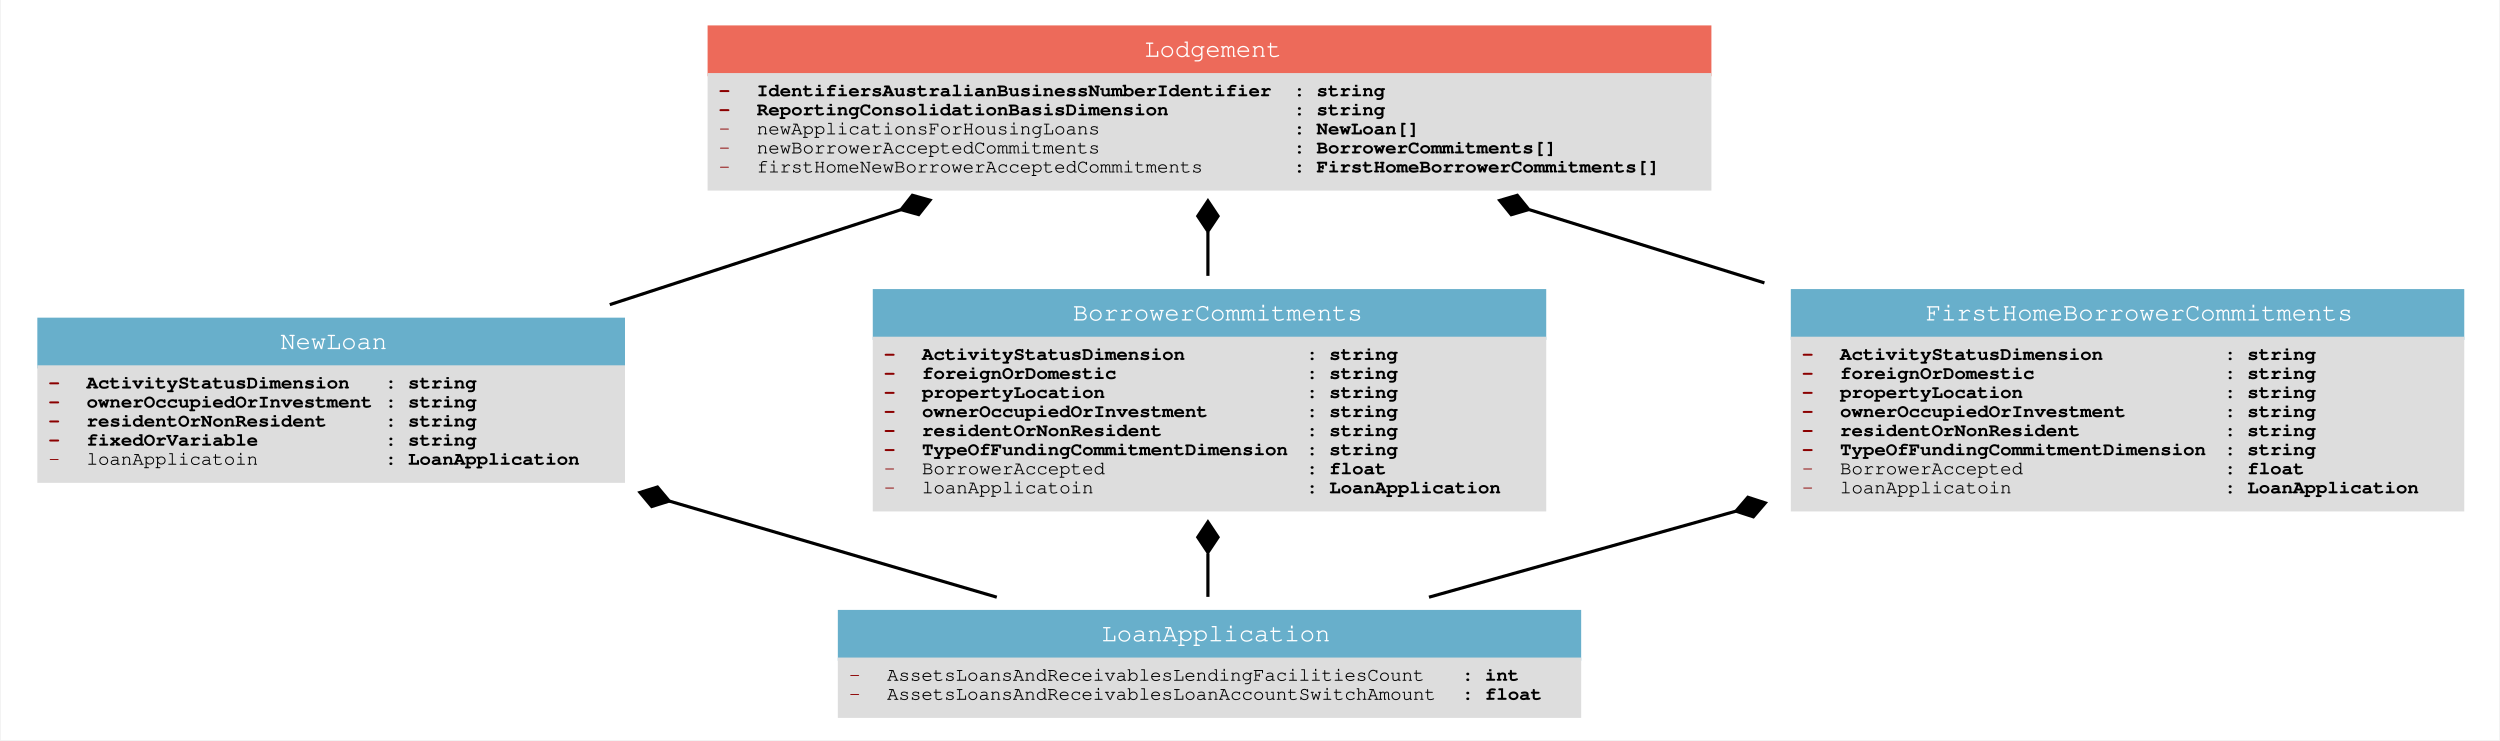
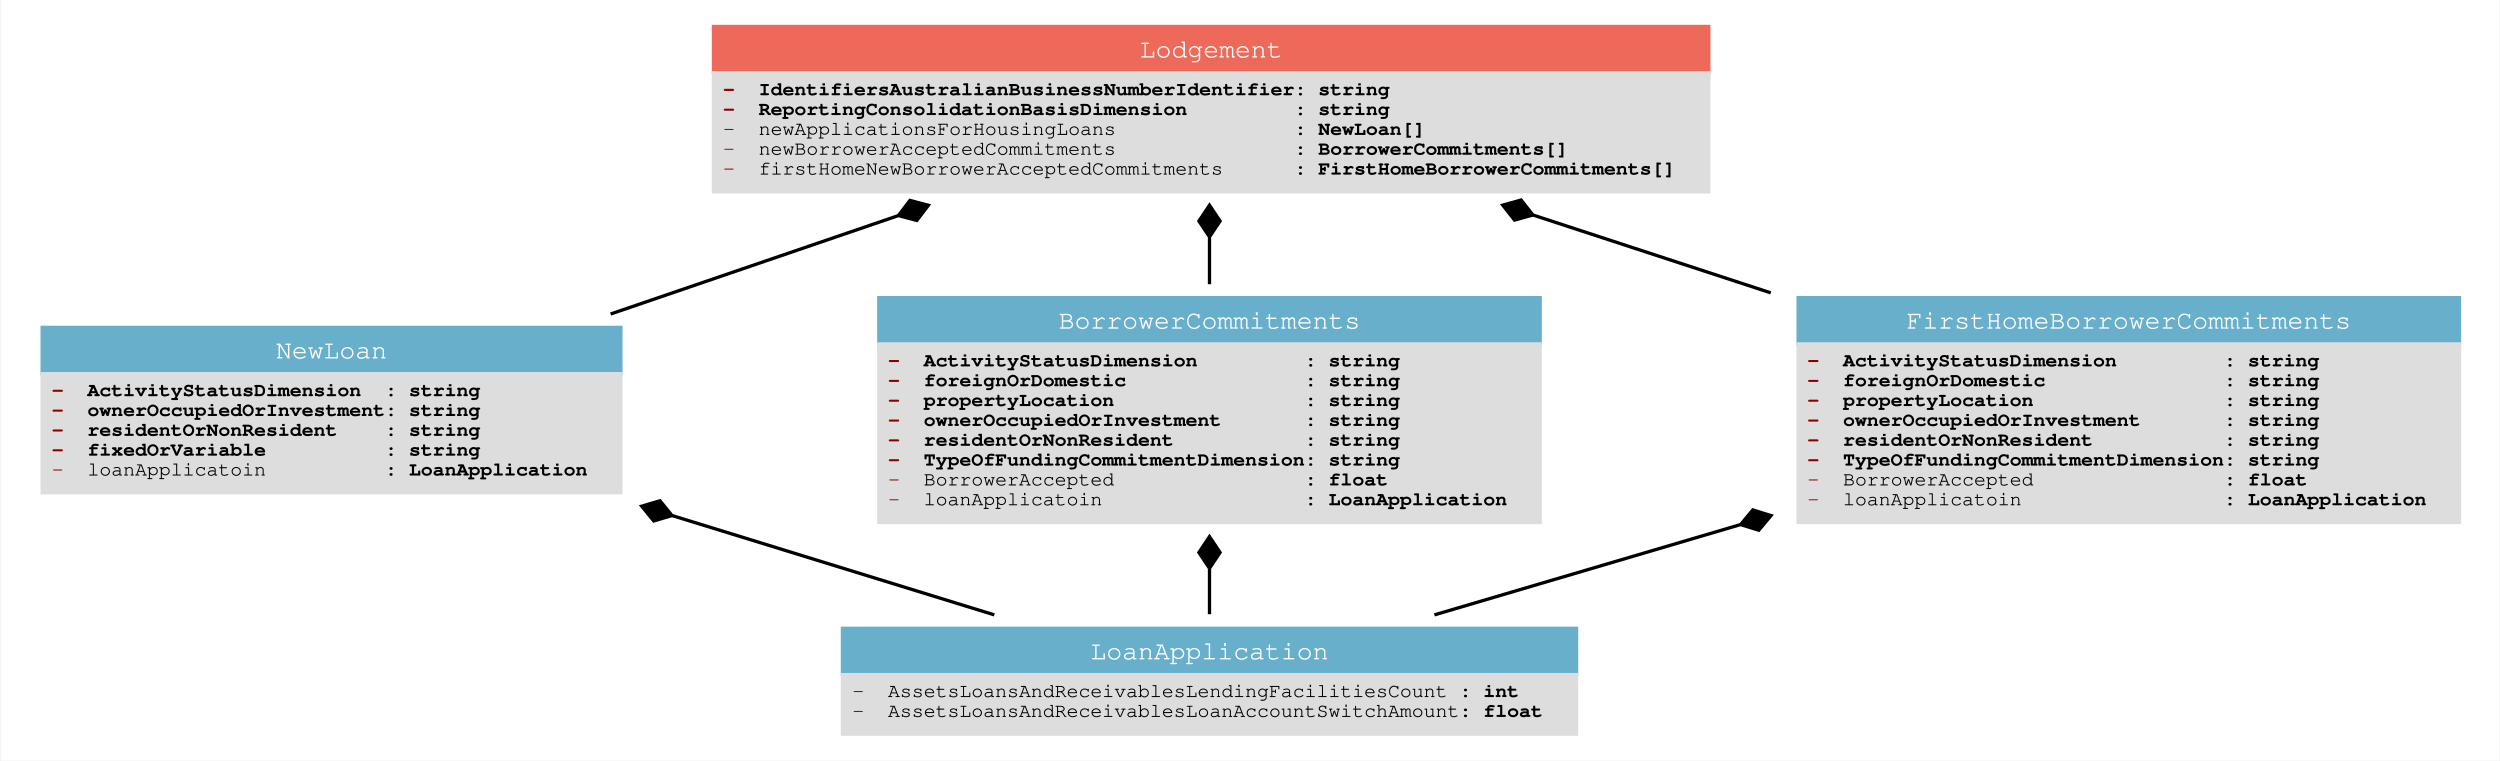
- <svg xmlns="http://www.w3.org/2000/svg" width="787pt" height="233pt" viewBox="0.00 0.00 786.50 233.00">
-   <g id="graph0" class="graph" transform="scale(1 1) rotate(0) translate(4 229)">
-     <polygon fill="white" stroke="none" points="-4,4 -4,-229 782.5,-229 782.5,4 -4,4" />
+ <svg xmlns="http://www.w3.org/2000/svg" width="756pt" height="230pt" viewBox="0.00 0.00 755.50 230.00">
+   <g id="graph0" class="graph" transform="scale(1 1) rotate(0) translate(4 226)">
+     <polygon fill="#ffffff" stroke="transparent" points="-4,4 -4,-226 751.5,-226 751.5,4 -4,4" />
    <g id="node1" class="node">
-       <polygon fill="#ed6a5a" stroke="none" points="219,-205.5 219,-220.5 534,-220.5 534,-205.5 219,-205.5" />
-       <polygon fill="none" stroke="#ed6a5a" points="219,-205.5 219,-220.5 534,-220.5 534,-205.5 219,-205.5" />
-       <text text-anchor="start" x="356" y="-211.1" font-family="Courier,monospace" font-size="8.00" fill="white">Lodgement</text>
-       <polygon fill="#dddddd" stroke="none" points="219,-169.5 219,-205.5 534,-205.5 534,-169.5 219,-169.5" />
-       <polygon fill="none" stroke="#dddddd" points="219,-169.5 219,-205.5 534,-205.5 534,-169.5 219,-169.5" />
-       <text text-anchor="start" x="222" y="-198.7" font-family="Courier,monospace" font-weight="bold" font-size="6.00" fill="#8b0000"> - </text>
-       <text text-anchor="start" x="234" y="-198.7" font-family="Courier,monospace" font-weight="bold" font-size="6.00">IdentifiersAustralianBusinessNumberIdentifier</text>
-       <text text-anchor="start" x="403" y="-198.7" font-family="Courier,monospace" font-weight="bold" font-size="6.00">  : string                        </text>
-       <text text-anchor="start" x="222" y="-192.7" font-family="Courier,monospace" font-weight="bold" font-size="6.00" fill="#8b0000"> - </text>
-       <text text-anchor="start" x="234" y="-192.7" font-family="Courier,monospace" font-weight="bold" font-size="6.00">ReportingConsolidationBasisDimension         </text>
-       <text text-anchor="start" x="403" y="-192.7" font-family="Courier,monospace" font-weight="bold" font-size="6.00">  : string                        </text>
-       <text text-anchor="start" x="222" y="-186.7" font-family="Courier,monospace" font-size="6.00" fill="#8b0000"> - </text>
-       <text text-anchor="start" x="234" y="-186.7" font-family="Courier,monospace" font-size="6.00">newApplicationsForHousingLoans               </text>
-       <text text-anchor="start" x="403" y="-186.7" font-family="Courier,monospace" font-weight="bold" font-size="6.00">  : NewLoan[]                     </text>
-       <text text-anchor="start" x="222" y="-180.7" font-family="Courier,monospace" font-size="6.00" fill="#8b0000"> - </text>
-       <text text-anchor="start" x="234" y="-180.7" font-family="Courier,monospace" font-size="6.00">newBorrowerAcceptedCommitments               </text>
-       <text text-anchor="start" x="403" y="-180.7" font-family="Courier,monospace" font-weight="bold" font-size="6.00">  : BorrowerCommitments[]         </text>
-       <text text-anchor="start" x="222" y="-174.7" font-family="Courier,monospace" font-size="6.00" fill="#8b0000"> - </text>
-       <text text-anchor="start" x="234" y="-174.7" font-family="Courier,monospace" font-size="6.00">firstHomeNewBorrowerAcceptedCommitments      </text>
-       <text text-anchor="start" x="403" y="-174.7" font-family="Courier,monospace" font-weight="bold" font-size="6.00">  : FirstHomeBorrowerCommitments[]</text>
+       <polygon fill="#ed6a5a" stroke="transparent" points="211.5,-204 211.5,-218 512.5,-218 512.5,-204 211.5,-204" />
+       <polygon fill="none" stroke="#ed6a5a" points="211.5,-204 211.5,-218 512.5,-218 512.5,-204 211.5,-204" />
+       <text text-anchor="start" x="340.397" y="-208.6" font-family="Courier,monospace" font-size="8.00" fill="#ffffff">Lodgement</text>
+       <polygon fill="#dddddd" stroke="transparent" points="211.5,-168 211.5,-204 512.5,-204 512.5,-168 211.5,-168" />
+       <polygon fill="none" stroke="#dddddd" points="211.5,-168 211.5,-204 512.5,-204 512.5,-168 211.5,-168" />
+       <text text-anchor="start" x="214.376" y="-197.2" font-family="Courier,monospace" font-weight="bold" font-size="6.00" fill="#8b0000"> - </text>
+       <text text-anchor="start" x="225.178" y="-197.2" font-family="Courier,monospace" font-weight="bold" font-size="6.00" fill="#000000">IdentifiersAustralianBusinessNumberIdentifier</text>
+       <text text-anchor="start" x="387.204" y="-197.2" font-family="Courier,monospace" font-weight="bold" font-size="6.00" fill="#000000">  : string                        </text>
+       <text text-anchor="start" x="214.376" y="-191.2" font-family="Courier,monospace" font-weight="bold" font-size="6.00" fill="#8b0000"> - </text>
+       <text text-anchor="start" x="225.178" y="-191.2" font-family="Courier,monospace" font-weight="bold" font-size="6.00" fill="#000000">ReportingConsolidationBasisDimension         </text>
+       <text text-anchor="start" x="387.204" y="-191.2" font-family="Courier,monospace" font-weight="bold" font-size="6.00" fill="#000000">  : string                        </text>
+       <text text-anchor="start" x="214.376" y="-185.2" font-family="Courier,monospace" font-size="6.00" fill="#8b0000"> - </text>
+       <text text-anchor="start" x="225.178" y="-185.2" font-family="Courier,monospace" font-size="6.00" fill="#000000">newApplicationsForHousingLoans               </text>
+       <text text-anchor="start" x="387.204" y="-185.2" font-family="Courier,monospace" font-weight="bold" font-size="6.00" fill="#000000">  : NewLoan[]                     </text>
+       <text text-anchor="start" x="214.376" y="-179.2" font-family="Courier,monospace" font-size="6.00" fill="#8b0000"> - </text>
+       <text text-anchor="start" x="225.178" y="-179.2" font-family="Courier,monospace" font-size="6.00" fill="#000000">newBorrowerAcceptedCommitments               </text>
+       <text text-anchor="start" x="387.204" y="-179.2" font-family="Courier,monospace" font-weight="bold" font-size="6.00" fill="#000000">  : BorrowerCommitments[]         </text>
+       <text text-anchor="start" x="214.376" y="-173.2" font-family="Courier,monospace" font-size="6.00" fill="#8b0000"> - </text>
+       <text text-anchor="start" x="225.178" y="-173.2" font-family="Courier,monospace" font-size="6.00" fill="#000000">firstHomeNewBorrowerAcceptedCommitments      </text>
+       <text text-anchor="start" x="387.204" y="-173.2" font-family="Courier,monospace" font-weight="bold" font-size="6.00" fill="#000000">  : FirstHomeBorrowerCommitments[]</text>
    </g>
    <g id="node2" class="node">
-       <polygon fill="#68afcb" stroke="none" points="8,-113.5 8,-128.5 192,-128.5 192,-113.5 8,-113.5" />
-       <polygon fill="none" stroke="#68afcb" points="8,-113.5 8,-128.5 192,-128.5 192,-113.5 8,-113.5" />
-       <text text-anchor="start" x="84" y="-119.1" font-family="Courier,monospace" font-size="8.00" fill="white">NewLoan</text>
-       <polygon fill="#dddddd" stroke="none" points="8,-77.5 8,-113.5 192,-113.5 192,-77.5 8,-77.5" />
-       <polygon fill="none" stroke="#dddddd" points="8,-77.5 8,-113.5 192,-113.5 192,-77.5 8,-77.5" />
-       <text text-anchor="start" x="11" y="-106.7" font-family="Courier,monospace" font-weight="bold" font-size="6.00" fill="#8b0000"> - </text>
-       <text text-anchor="start" x="23" y="-106.7" font-family="Courier,monospace" font-weight="bold" font-size="6.00">ActivityStatusDimension  </text>
-       <text text-anchor="start" x="117" y="-106.7" font-family="Courier,monospace" font-weight="bold" font-size="6.00">  : string         </text>
-       <text text-anchor="start" x="11" y="-100.7" font-family="Courier,monospace" font-weight="bold" font-size="6.00" fill="#8b0000"> - </text>
-       <text text-anchor="start" x="23" y="-100.7" font-family="Courier,monospace" font-weight="bold" font-size="6.00">ownerOccupiedOrInvestment</text>
-       <text text-anchor="start" x="117" y="-100.7" font-family="Courier,monospace" font-weight="bold" font-size="6.00">  : string         </text>
-       <text text-anchor="start" x="11" y="-94.7" font-family="Courier,monospace" font-weight="bold" font-size="6.00" fill="#8b0000"> - </text>
-       <text text-anchor="start" x="23" y="-94.7" font-family="Courier,monospace" font-weight="bold" font-size="6.00">residentOrNonResident    </text>
-       <text text-anchor="start" x="117" y="-94.7" font-family="Courier,monospace" font-weight="bold" font-size="6.00">  : string         </text>
-       <text text-anchor="start" x="11" y="-88.7" font-family="Courier,monospace" font-weight="bold" font-size="6.00" fill="#8b0000"> - </text>
-       <text text-anchor="start" x="23" y="-88.7" font-family="Courier,monospace" font-weight="bold" font-size="6.00">fixedOrVariable          </text>
-       <text text-anchor="start" x="117" y="-88.7" font-family="Courier,monospace" font-weight="bold" font-size="6.00">  : string         </text>
-       <text text-anchor="start" x="11" y="-82.7" font-family="Courier,monospace" font-size="6.00" fill="#8b0000"> - </text>
-       <text text-anchor="start" x="23" y="-82.7" font-family="Courier,monospace" font-size="6.00">loanApplicatoin          </text>
-       <text text-anchor="start" x="117" y="-82.7" font-family="Courier,monospace" font-weight="bold" font-size="6.00">  : LoanApplication</text>
+       <polygon fill="#68afcb" stroke="transparent" points="8.5,-113 8.5,-127 183.5,-127 183.5,-113 8.5,-113" />
+       <polygon fill="none" stroke="#68afcb" points="8.5,-113 8.5,-127 183.5,-127 183.5,-113 8.5,-113" />
+       <text text-anchor="start" x="79.197" y="-117.6" font-family="Courier,monospace" font-size="8.00" fill="#ffffff">NewLoan</text>
+       <polygon fill="#dddddd" stroke="transparent" points="8.5,-77 8.5,-113 183.5,-113 183.5,-77 8.5,-77" />
+       <polygon fill="none" stroke="#dddddd" points="8.5,-77 8.5,-113 183.5,-113 183.5,-77 8.5,-77" />
+       <text text-anchor="start" x="11.386" y="-106.2" font-family="Courier,monospace" font-weight="bold" font-size="6.00" fill="#8b0000"> - </text>
+       <text text-anchor="start" x="22.188" y="-106.2" font-family="Courier,monospace" font-weight="bold" font-size="6.00" fill="#000000">ActivityStatusDimension  </text>
+       <text text-anchor="start" x="112.203" y="-106.2" font-family="Courier,monospace" font-weight="bold" font-size="6.00" fill="#000000">  : string         </text>
+       <text text-anchor="start" x="11.386" y="-100.2" font-family="Courier,monospace" font-weight="bold" font-size="6.00" fill="#8b0000"> - </text>
+       <text text-anchor="start" x="22.188" y="-100.2" font-family="Courier,monospace" font-weight="bold" font-size="6.00" fill="#000000">ownerOccupiedOrInvestment</text>
+       <text text-anchor="start" x="112.203" y="-100.2" font-family="Courier,monospace" font-weight="bold" font-size="6.00" fill="#000000">  : string         </text>
+       <text text-anchor="start" x="11.386" y="-94.2" font-family="Courier,monospace" font-weight="bold" font-size="6.00" fill="#8b0000"> - </text>
+       <text text-anchor="start" x="22.188" y="-94.2" font-family="Courier,monospace" font-weight="bold" font-size="6.00" fill="#000000">residentOrNonResident    </text>
+       <text text-anchor="start" x="112.203" y="-94.2" font-family="Courier,monospace" font-weight="bold" font-size="6.00" fill="#000000">  : string         </text>
+       <text text-anchor="start" x="11.386" y="-88.2" font-family="Courier,monospace" font-weight="bold" font-size="6.00" fill="#8b0000"> - </text>
+       <text text-anchor="start" x="22.188" y="-88.2" font-family="Courier,monospace" font-weight="bold" font-size="6.00" fill="#000000">fixedOrVariable          </text>
+       <text text-anchor="start" x="112.203" y="-88.2" font-family="Courier,monospace" font-weight="bold" font-size="6.00" fill="#000000">  : string         </text>
+       <text text-anchor="start" x="11.386" y="-82.2" font-family="Courier,monospace" font-size="6.00" fill="#8b0000"> - </text>
+       <text text-anchor="start" x="22.188" y="-82.2" font-family="Courier,monospace" font-size="6.00" fill="#000000">loanApplicatoin          </text>
+       <text text-anchor="start" x="112.203" y="-82.2" font-family="Courier,monospace" font-weight="bold" font-size="6.00" fill="#000000">  : LoanApplication</text>
    </g>
    <g id="edge1" class="edge">
-       <path fill="none" stroke="black" d="M187.707,-133.1C216.889,-142.616 249.547,-153.265 279.365,-162.989" />
-       <polygon fill="black" stroke="black" points="279.394,-162.998 284.949,-161.444 288.521,-165.974 282.965,-167.528 279.394,-162.998" />
+       <path fill="none" stroke="#000000" d="M180.395,-131.043C208.109,-140.524 239.043,-151.107 267.393,-160.805" />
+       <polygon fill="#000000" stroke="#000000" points="267.416,-160.813 272.993,-159.339 276.499,-163.921 270.921,-165.395 267.416,-160.813" />
    </g>
    <g id="node3" class="node">
-       <polygon fill="#68afcb" stroke="none" points="271,-122.5 271,-137.5 482,-137.5 482,-122.5 271,-122.5" />
-       <polygon fill="none" stroke="#68afcb" points="271,-122.5 271,-137.5 482,-137.5 482,-122.5 271,-122.5" />
-       <text text-anchor="start" x="333.5" y="-128.1" font-family="Courier,monospace" font-size="8.00" fill="white">BorrowerCommitments</text>
-       <polygon fill="#dddddd" stroke="none" points="271,-68.5 271,-122.5 482,-122.5 482,-68.5 271,-68.5" />
-       <polygon fill="none" stroke="#dddddd" points="271,-68.5 271,-122.5 482,-122.5 482,-68.5 271,-68.5" />
-       <text text-anchor="start" x="274" y="-115.7" font-family="Courier,monospace" font-weight="bold" font-size="6.00" fill="#8b0000"> - </text>
-       <text text-anchor="start" x="286" y="-115.7" font-family="Courier,monospace" font-weight="bold" font-size="6.00">ActivityStatusDimension         </text>
-       <text text-anchor="start" x="407" y="-115.7" font-family="Courier,monospace" font-weight="bold" font-size="6.00">  : string         </text>
-       <text text-anchor="start" x="274" y="-109.7" font-family="Courier,monospace" font-weight="bold" font-size="6.00" fill="#8b0000"> - </text>
-       <text text-anchor="start" x="286" y="-109.7" font-family="Courier,monospace" font-weight="bold" font-size="6.00">foreignOrDomestic               </text>
-       <text text-anchor="start" x="407" y="-109.7" font-family="Courier,monospace" font-weight="bold" font-size="6.00">  : string         </text>
-       <text text-anchor="start" x="274" y="-103.7" font-family="Courier,monospace" font-weight="bold" font-size="6.00" fill="#8b0000"> - </text>
-       <text text-anchor="start" x="286" y="-103.7" font-family="Courier,monospace" font-weight="bold" font-size="6.00">propertyLocation                </text>
-       <text text-anchor="start" x="407" y="-103.7" font-family="Courier,monospace" font-weight="bold" font-size="6.00">  : string         </text>
-       <text text-anchor="start" x="274" y="-97.7" font-family="Courier,monospace" font-weight="bold" font-size="6.00" fill="#8b0000"> - </text>
-       <text text-anchor="start" x="286" y="-97.7" font-family="Courier,monospace" font-weight="bold" font-size="6.00">ownerOccupiedOrInvestment       </text>
-       <text text-anchor="start" x="407" y="-97.7" font-family="Courier,monospace" font-weight="bold" font-size="6.00">  : string         </text>
-       <text text-anchor="start" x="274" y="-91.7" font-family="Courier,monospace" font-weight="bold" font-size="6.00" fill="#8b0000"> - </text>
-       <text text-anchor="start" x="286" y="-91.7" font-family="Courier,monospace" font-weight="bold" font-size="6.00">residentOrNonResident           </text>
-       <text text-anchor="start" x="407" y="-91.7" font-family="Courier,monospace" font-weight="bold" font-size="6.00">  : string         </text>
-       <text text-anchor="start" x="274" y="-85.7" font-family="Courier,monospace" font-weight="bold" font-size="6.00" fill="#8b0000"> - </text>
-       <text text-anchor="start" x="286" y="-85.7" font-family="Courier,monospace" font-weight="bold" font-size="6.00">TypeOfFundingCommitmentDimension</text>
-       <text text-anchor="start" x="407" y="-85.7" font-family="Courier,monospace" font-weight="bold" font-size="6.00">  : string         </text>
-       <text text-anchor="start" x="274" y="-79.7" font-family="Courier,monospace" font-size="6.00" fill="#8b0000"> - </text>
-       <text text-anchor="start" x="286" y="-79.7" font-family="Courier,monospace" font-size="6.00">BorrowerAccepted                </text>
-       <text text-anchor="start" x="407" y="-79.7" font-family="Courier,monospace" font-weight="bold" font-size="6.00">  : float          </text>
-       <text text-anchor="start" x="274" y="-73.7" font-family="Courier,monospace" font-size="6.00" fill="#8b0000"> - </text>
-       <text text-anchor="start" x="286" y="-73.7" font-family="Courier,monospace" font-size="6.00">loanApplicatoin                 </text>
-       <text text-anchor="start" x="407" y="-73.7" font-family="Courier,monospace" font-weight="bold" font-size="6.00">  : LoanApplication</text>
+       <polygon fill="#68afcb" stroke="transparent" points="261.5,-122 261.5,-136 461.5,-136 461.5,-122 261.5,-122" />
+       <polygon fill="none" stroke="#68afcb" points="261.5,-122 261.5,-136 461.5,-136 461.5,-122 261.5,-122" />
+       <text text-anchor="start" x="315.893" y="-126.6" font-family="Courier,monospace" font-size="8.00" fill="#ffffff">BorrowerCommitments</text>
+       <polygon fill="#dddddd" stroke="transparent" points="261.5,-68 261.5,-122 461.5,-122 461.5,-68 261.5,-68" />
+       <polygon fill="none" stroke="#dddddd" points="261.5,-68 261.5,-122 461.5,-122 461.5,-68 261.5,-68" />
+       <text text-anchor="start" x="264.284" y="-115.2" font-family="Courier,monospace" font-weight="bold" font-size="6.00" fill="#8b0000"> - </text>
+       <text text-anchor="start" x="275.086" y="-115.2" font-family="Courier,monospace" font-weight="bold" font-size="6.00" fill="#000000">ActivityStatusDimension         </text>
+       <text text-anchor="start" x="390.305" y="-115.2" font-family="Courier,monospace" font-weight="bold" font-size="6.00" fill="#000000">  : string         </text>
+       <text text-anchor="start" x="264.284" y="-109.2" font-family="Courier,monospace" font-weight="bold" font-size="6.00" fill="#8b0000"> - </text>
+       <text text-anchor="start" x="275.086" y="-109.2" font-family="Courier,monospace" font-weight="bold" font-size="6.00" fill="#000000">foreignOrDomestic               </text>
+       <text text-anchor="start" x="390.305" y="-109.2" font-family="Courier,monospace" font-weight="bold" font-size="6.00" fill="#000000">  : string         </text>
+       <text text-anchor="start" x="264.284" y="-103.2" font-family="Courier,monospace" font-weight="bold" font-size="6.00" fill="#8b0000"> - </text>
+       <text text-anchor="start" x="275.086" y="-103.2" font-family="Courier,monospace" font-weight="bold" font-size="6.00" fill="#000000">propertyLocation                </text>
+       <text text-anchor="start" x="390.305" y="-103.2" font-family="Courier,monospace" font-weight="bold" font-size="6.00" fill="#000000">  : string         </text>
+       <text text-anchor="start" x="264.284" y="-97.2" font-family="Courier,monospace" font-weight="bold" font-size="6.00" fill="#8b0000"> - </text>
+       <text text-anchor="start" x="275.086" y="-97.2" font-family="Courier,monospace" font-weight="bold" font-size="6.00" fill="#000000">ownerOccupiedOrInvestment       </text>
+       <text text-anchor="start" x="390.305" y="-97.2" font-family="Courier,monospace" font-weight="bold" font-size="6.00" fill="#000000">  : string         </text>
+       <text text-anchor="start" x="264.284" y="-91.2" font-family="Courier,monospace" font-weight="bold" font-size="6.00" fill="#8b0000"> - </text>
+       <text text-anchor="start" x="275.086" y="-91.2" font-family="Courier,monospace" font-weight="bold" font-size="6.00" fill="#000000">residentOrNonResident           </text>
+       <text text-anchor="start" x="390.305" y="-91.2" font-family="Courier,monospace" font-weight="bold" font-size="6.00" fill="#000000">  : string         </text>
+       <text text-anchor="start" x="264.284" y="-85.2" font-family="Courier,monospace" font-weight="bold" font-size="6.00" fill="#8b0000"> - </text>
+       <text text-anchor="start" x="275.086" y="-85.2" font-family="Courier,monospace" font-weight="bold" font-size="6.00" fill="#000000">TypeOfFundingCommitmentDimension</text>
+       <text text-anchor="start" x="390.305" y="-85.2" font-family="Courier,monospace" font-weight="bold" font-size="6.00" fill="#000000">  : string         </text>
+       <text text-anchor="start" x="264.284" y="-79.2" font-family="Courier,monospace" font-size="6.00" fill="#8b0000"> - </text>
+       <text text-anchor="start" x="275.086" y="-79.2" font-family="Courier,monospace" font-size="6.00" fill="#000000">BorrowerAccepted                </text>
+       <text text-anchor="start" x="390.305" y="-79.2" font-family="Courier,monospace" font-weight="bold" font-size="6.00" fill="#000000">  : float          </text>
+       <text text-anchor="start" x="264.284" y="-73.2" font-family="Courier,monospace" font-size="6.00" fill="#8b0000"> - </text>
+       <text text-anchor="start" x="275.086" y="-73.2" font-family="Courier,monospace" font-size="6.00" fill="#000000">loanApplicatoin                 </text>
+       <text text-anchor="start" x="390.305" y="-73.2" font-family="Courier,monospace" font-weight="bold" font-size="6.00" fill="#000000">  : LoanApplication</text>
    </g>
    <g id="edge2" class="edge">
-       <path fill="none" stroke="black" d="M376,-142.147C376,-146.714 376,-151.384 376,-155.964" />
-       <polygon fill="black" stroke="black" points="376,-156.168 379.2,-160.968 376,-165.768 372.8,-160.968 376,-156.168" />
+       <path fill="none" stroke="#000000" d="M361.5,-140.065C361.5,-144.683 361.5,-149.405 361.5,-154.036" />
+       <polygon fill="#000000" stroke="#000000" points="361.5,-154.349 364.7,-159.149 361.5,-163.949 358.3,-159.149 361.5,-154.349" />
    </g>
    <g id="node4" class="node">
-       <polygon fill="#68afcb" stroke="none" points="560,-122.5 560,-137.5 771,-137.5 771,-122.5 560,-122.5" />
-       <polygon fill="none" stroke="#68afcb" points="560,-122.5 560,-137.5 771,-137.5 771,-122.5 560,-122.5" />
-       <text text-anchor="start" x="602" y="-128.1" font-family="Courier,monospace" font-size="8.00" fill="white">FirstHomeBorrowerCommitments</text>
-       <polygon fill="#dddddd" stroke="none" points="560,-68.5 560,-122.5 771,-122.5 771,-68.5 560,-68.5" />
-       <polygon fill="none" stroke="#dddddd" points="560,-68.5 560,-122.5 771,-122.5 771,-68.5 560,-68.5" />
-       <text text-anchor="start" x="563" y="-115.7" font-family="Courier,monospace" font-weight="bold" font-size="6.00" fill="#8b0000"> - </text>
-       <text text-anchor="start" x="575" y="-115.7" font-family="Courier,monospace" font-weight="bold" font-size="6.00">ActivityStatusDimension         </text>
-       <text text-anchor="start" x="696" y="-115.7" font-family="Courier,monospace" font-weight="bold" font-size="6.00">  : string         </text>
-       <text text-anchor="start" x="563" y="-109.7" font-family="Courier,monospace" font-weight="bold" font-size="6.00" fill="#8b0000"> - </text>
-       <text text-anchor="start" x="575" y="-109.7" font-family="Courier,monospace" font-weight="bold" font-size="6.00">foreignOrDomestic               </text>
-       <text text-anchor="start" x="696" y="-109.7" font-family="Courier,monospace" font-weight="bold" font-size="6.00">  : string         </text>
-       <text text-anchor="start" x="563" y="-103.7" font-family="Courier,monospace" font-weight="bold" font-size="6.00" fill="#8b0000"> - </text>
-       <text text-anchor="start" x="575" y="-103.7" font-family="Courier,monospace" font-weight="bold" font-size="6.00">propertyLocation                </text>
-       <text text-anchor="start" x="696" y="-103.7" font-family="Courier,monospace" font-weight="bold" font-size="6.00">  : string         </text>
-       <text text-anchor="start" x="563" y="-97.7" font-family="Courier,monospace" font-weight="bold" font-size="6.00" fill="#8b0000"> - </text>
-       <text text-anchor="start" x="575" y="-97.7" font-family="Courier,monospace" font-weight="bold" font-size="6.00">ownerOccupiedOrInvestment       </text>
-       <text text-anchor="start" x="696" y="-97.7" font-family="Courier,monospace" font-weight="bold" font-size="6.00">  : string         </text>
-       <text text-anchor="start" x="563" y="-91.7" font-family="Courier,monospace" font-weight="bold" font-size="6.00" fill="#8b0000"> - </text>
-       <text text-anchor="start" x="575" y="-91.7" font-family="Courier,monospace" font-weight="bold" font-size="6.00">residentOrNonResident           </text>
-       <text text-anchor="start" x="696" y="-91.7" font-family="Courier,monospace" font-weight="bold" font-size="6.00">  : string         </text>
-       <text text-anchor="start" x="563" y="-85.7" font-family="Courier,monospace" font-weight="bold" font-size="6.00" fill="#8b0000"> - </text>
-       <text text-anchor="start" x="575" y="-85.7" font-family="Courier,monospace" font-weight="bold" font-size="6.00">TypeOfFundingCommitmentDimension</text>
-       <text text-anchor="start" x="696" y="-85.7" font-family="Courier,monospace" font-weight="bold" font-size="6.00">  : string         </text>
-       <text text-anchor="start" x="563" y="-79.7" font-family="Courier,monospace" font-size="6.00" fill="#8b0000"> - </text>
-       <text text-anchor="start" x="575" y="-79.7" font-family="Courier,monospace" font-size="6.00">BorrowerAccepted                </text>
-       <text text-anchor="start" x="696" y="-79.7" font-family="Courier,monospace" font-weight="bold" font-size="6.00">  : float          </text>
-       <text text-anchor="start" x="563" y="-73.7" font-family="Courier,monospace" font-size="6.00" fill="#8b0000"> - </text>
-       <text text-anchor="start" x="575" y="-73.7" font-family="Courier,monospace" font-size="6.00">loanApplicatoin                 </text>
-       <text text-anchor="start" x="696" y="-73.7" font-family="Courier,monospace" font-weight="bold" font-size="6.00">  : LoanApplication</text>
+       <polygon fill="#68afcb" stroke="transparent" points="539.5,-122 539.5,-136 739.5,-136 739.5,-122 539.5,-122" />
+       <polygon fill="none" stroke="#68afcb" points="539.5,-122 539.5,-136 739.5,-136 739.5,-122 539.5,-122" />
+       <text text-anchor="start" x="572.289" y="-126.6" font-family="Courier,monospace" font-size="8.00" fill="#ffffff">FirstHomeBorrowerCommitments</text>
+       <polygon fill="#dddddd" stroke="transparent" points="539.5,-68 539.5,-122 739.5,-122 739.5,-68 539.5,-68" />
+       <polygon fill="none" stroke="#dddddd" points="539.5,-68 539.5,-122 739.5,-122 739.5,-68 539.5,-68" />
+       <text text-anchor="start" x="542.284" y="-115.2" font-family="Courier,monospace" font-weight="bold" font-size="6.00" fill="#8b0000"> - </text>
+       <text text-anchor="start" x="553.086" y="-115.2" font-family="Courier,monospace" font-weight="bold" font-size="6.00" fill="#000000">ActivityStatusDimension         </text>
+       <text text-anchor="start" x="668.305" y="-115.2" font-family="Courier,monospace" font-weight="bold" font-size="6.00" fill="#000000">  : string         </text>
+       <text text-anchor="start" x="542.284" y="-109.2" font-family="Courier,monospace" font-weight="bold" font-size="6.00" fill="#8b0000"> - </text>
+       <text text-anchor="start" x="553.086" y="-109.2" font-family="Courier,monospace" font-weight="bold" font-size="6.00" fill="#000000">foreignOrDomestic               </text>
+       <text text-anchor="start" x="668.305" y="-109.2" font-family="Courier,monospace" font-weight="bold" font-size="6.00" fill="#000000">  : string         </text>
+       <text text-anchor="start" x="542.284" y="-103.2" font-family="Courier,monospace" font-weight="bold" font-size="6.00" fill="#8b0000"> - </text>
+       <text text-anchor="start" x="553.086" y="-103.2" font-family="Courier,monospace" font-weight="bold" font-size="6.00" fill="#000000">propertyLocation                </text>
+       <text text-anchor="start" x="668.305" y="-103.2" font-family="Courier,monospace" font-weight="bold" font-size="6.00" fill="#000000">  : string         </text>
+       <text text-anchor="start" x="542.284" y="-97.2" font-family="Courier,monospace" font-weight="bold" font-size="6.00" fill="#8b0000"> - </text>
+       <text text-anchor="start" x="553.086" y="-97.2" font-family="Courier,monospace" font-weight="bold" font-size="6.00" fill="#000000">ownerOccupiedOrInvestment       </text>
+       <text text-anchor="start" x="668.305" y="-97.2" font-family="Courier,monospace" font-weight="bold" font-size="6.00" fill="#000000">  : string         </text>
+       <text text-anchor="start" x="542.284" y="-91.2" font-family="Courier,monospace" font-weight="bold" font-size="6.00" fill="#8b0000"> - </text>
+       <text text-anchor="start" x="553.086" y="-91.2" font-family="Courier,monospace" font-weight="bold" font-size="6.00" fill="#000000">residentOrNonResident           </text>
+       <text text-anchor="start" x="668.305" y="-91.2" font-family="Courier,monospace" font-weight="bold" font-size="6.00" fill="#000000">  : string         </text>
+       <text text-anchor="start" x="542.284" y="-85.2" font-family="Courier,monospace" font-weight="bold" font-size="6.00" fill="#8b0000"> - </text>
+       <text text-anchor="start" x="553.086" y="-85.2" font-family="Courier,monospace" font-weight="bold" font-size="6.00" fill="#000000">TypeOfFundingCommitmentDimension</text>
+       <text text-anchor="start" x="668.305" y="-85.2" font-family="Courier,monospace" font-weight="bold" font-size="6.00" fill="#000000">  : string         </text>
+       <text text-anchor="start" x="542.284" y="-79.2" font-family="Courier,monospace" font-size="6.00" fill="#8b0000"> - </text>
+       <text text-anchor="start" x="553.086" y="-79.2" font-family="Courier,monospace" font-size="6.00" fill="#000000">BorrowerAccepted                </text>
+       <text text-anchor="start" x="668.305" y="-79.2" font-family="Courier,monospace" font-weight="bold" font-size="6.00" fill="#000000">  : float          </text>
+       <text text-anchor="start" x="542.284" y="-73.2" font-family="Courier,monospace" font-size="6.00" fill="#8b0000"> - </text>
+       <text text-anchor="start" x="553.086" y="-73.2" font-family="Courier,monospace" font-size="6.00" fill="#000000">loanApplicatoin                 </text>
+       <text text-anchor="start" x="668.305" y="-73.2" font-family="Courier,monospace" font-weight="bold" font-size="6.00" fill="#000000">  : LoanApplication</text>
    </g>
    <g id="edge3" class="edge">
-       <path fill="none" stroke="black" d="M551.194,-139.941C526.792,-147.541 501.164,-155.522 477.273,-162.962" />
-       <polygon fill="black" stroke="black" points="477.024,-163.039 473.392,-167.522 467.858,-165.894 471.489,-161.411 477.024,-163.039" />
+       <path fill="none" stroke="#000000" d="M531.222,-137.444C507.534,-145.197 482.593,-153.362 459.341,-160.973" />
+       <polygon fill="#000000" stroke="#000000" points="459.301,-160.986 455.735,-165.52 450.178,-163.972 453.744,-159.438 459.301,-160.986" />
    </g>
    <g id="node5" class="node">
-       <polygon fill="#68afcb" stroke="none" points="260,-21.5 260,-36.5 493,-36.5 493,-21.5 260,-21.5" />
-       <polygon fill="none" stroke="#68afcb" points="260,-21.5 260,-36.5 493,-36.5 493,-21.5 260,-21.5" />
-       <text text-anchor="start" x="342.5" y="-27.1" font-family="Courier,monospace" font-size="8.00" fill="white">LoanApplication</text>
-       <polygon fill="#dddddd" stroke="none" points="260,-3.5 260,-21.5 493,-21.5 493,-3.5 260,-3.5" />
-       <polygon fill="none" stroke="#dddddd" points="260,-3.5 260,-21.5 493,-21.5 493,-3.5 260,-3.5" />
-       <text text-anchor="start" x="263" y="-14.7" font-family="Courier,monospace" font-size="6.00" fill="#8b0000"> - </text>
-       <text text-anchor="start" x="275" y="-14.7" font-family="Courier,monospace" font-size="6.00">AssetsLoansAndReceivablesLendingFacilitiesCount </text>
-       <text text-anchor="start" x="456" y="-14.7" font-family="Courier,monospace" font-weight="bold" font-size="6.00">  : int  </text>
-       <text text-anchor="start" x="263" y="-8.7" font-family="Courier,monospace" font-size="6.00" fill="#8b0000"> - </text>
-       <text text-anchor="start" x="275" y="-8.7" font-family="Courier,monospace" font-size="6.00">AssetsLoansAndReceivablesLoanAccountSwitchAmount</text>
-       <text text-anchor="start" x="456" y="-8.7" font-family="Courier,monospace" font-weight="bold" font-size="6.00">  : float</text>
+       <polygon fill="#68afcb" stroke="transparent" points="250.5,-22 250.5,-36 472.5,-36 472.5,-22 250.5,-22" />
+       <polygon fill="none" stroke="#68afcb" points="250.5,-22 250.5,-36 472.5,-36 472.5,-22 250.5,-22" />
+       <text text-anchor="start" x="325.494" y="-26.6" font-family="Courier,monospace" font-size="8.00" fill="#ffffff">LoanApplication</text>
+       <polygon fill="#dddddd" stroke="transparent" points="250.5,-4 250.5,-22 472.5,-22 472.5,-4 250.5,-4" />
+       <polygon fill="none" stroke="#dddddd" points="250.5,-4 250.5,-22 472.5,-22 472.5,-4 250.5,-4" />
+       <text text-anchor="start" x="253.482" y="-15.2" font-family="Courier,monospace" font-size="6.00" fill="#8b0000"> - </text>
+       <text text-anchor="start" x="264.284" y="-15.2" font-family="Courier,monospace" font-size="6.00" fill="#000000">AssetsLoansAndReceivablesLendingFacilitiesCount </text>
+       <text text-anchor="start" x="437.112" y="-15.2" font-family="Courier,monospace" font-weight="bold" font-size="6.00" fill="#000000">  : int  </text>
+       <text text-anchor="start" x="253.482" y="-9.2" font-family="Courier,monospace" font-size="6.00" fill="#8b0000"> - </text>
+       <text text-anchor="start" x="264.284" y="-9.2" font-family="Courier,monospace" font-size="6.00" fill="#000000">AssetsLoansAndReceivablesLoanAccountSwitchAmount</text>
+       <text text-anchor="start" x="437.112" y="-9.2" font-family="Courier,monospace" font-weight="bold" font-size="6.00" fill="#000000">  : float</text>
    </g>
    <g id="edge4" class="edge">
-       <path fill="none" stroke="black" d="M309.54,-41.005C278.645,-50.072 241.137,-61.079 206.441,-71.262" />
-       <polygon fill="black" stroke="black" points="206.426,-71.266 202.721,-75.689 197.214,-73.97 200.919,-69.548 206.426,-71.266" />
+       <path fill="none" stroke="#000000" d="M296.429,-40.059C267.116,-49.096 231.786,-59.987 198.979,-70.1" />
+       <polygon fill="#000000" stroke="#000000" points="198.974,-70.102 195.33,-74.574 189.8,-72.93 193.444,-68.458 198.974,-70.102" />
    </g>
    <g id="edge5" class="edge">
-       <path fill="none" stroke="black" d="M376,-41.108C376,-45.333 376,-49.977 376,-54.759" />
-       <polygon fill="black" stroke="black" points="376,-55.083 379.2,-59.883 376,-64.683 372.8,-59.883 376,-55.083" />
+       <path fill="none" stroke="#000000" d="M361.5,-40.27C361.5,-44.494 361.5,-49.116 361.5,-53.87" />
+       <polygon fill="#000000" stroke="#000000" points="361.5,-54.129 364.7,-58.929 361.5,-63.729 358.3,-58.929 361.5,-54.129" />
    </g>
    <g id="edge6" class="edge">
-       <path fill="none" stroke="black" d="M445.59,-41.005C474.597,-49.135 509.171,-58.825 542.197,-68.081" />
-       <polygon fill="black" stroke="black" points="542.221,-68.088 547.707,-66.302 551.465,-70.679 545.979,-72.465 542.221,-68.088" />
+       <path fill="none" stroke="#000000" d="M429.507,-40.059C457.377,-48.28 490.453,-58.037 522.013,-67.346" />
+       <polygon fill="#000000" stroke="#000000" points="522.1,-67.371 527.61,-65.66 531.308,-70.087 525.799,-71.799 522.1,-67.371" />
    </g>
  </g>
</svg>
